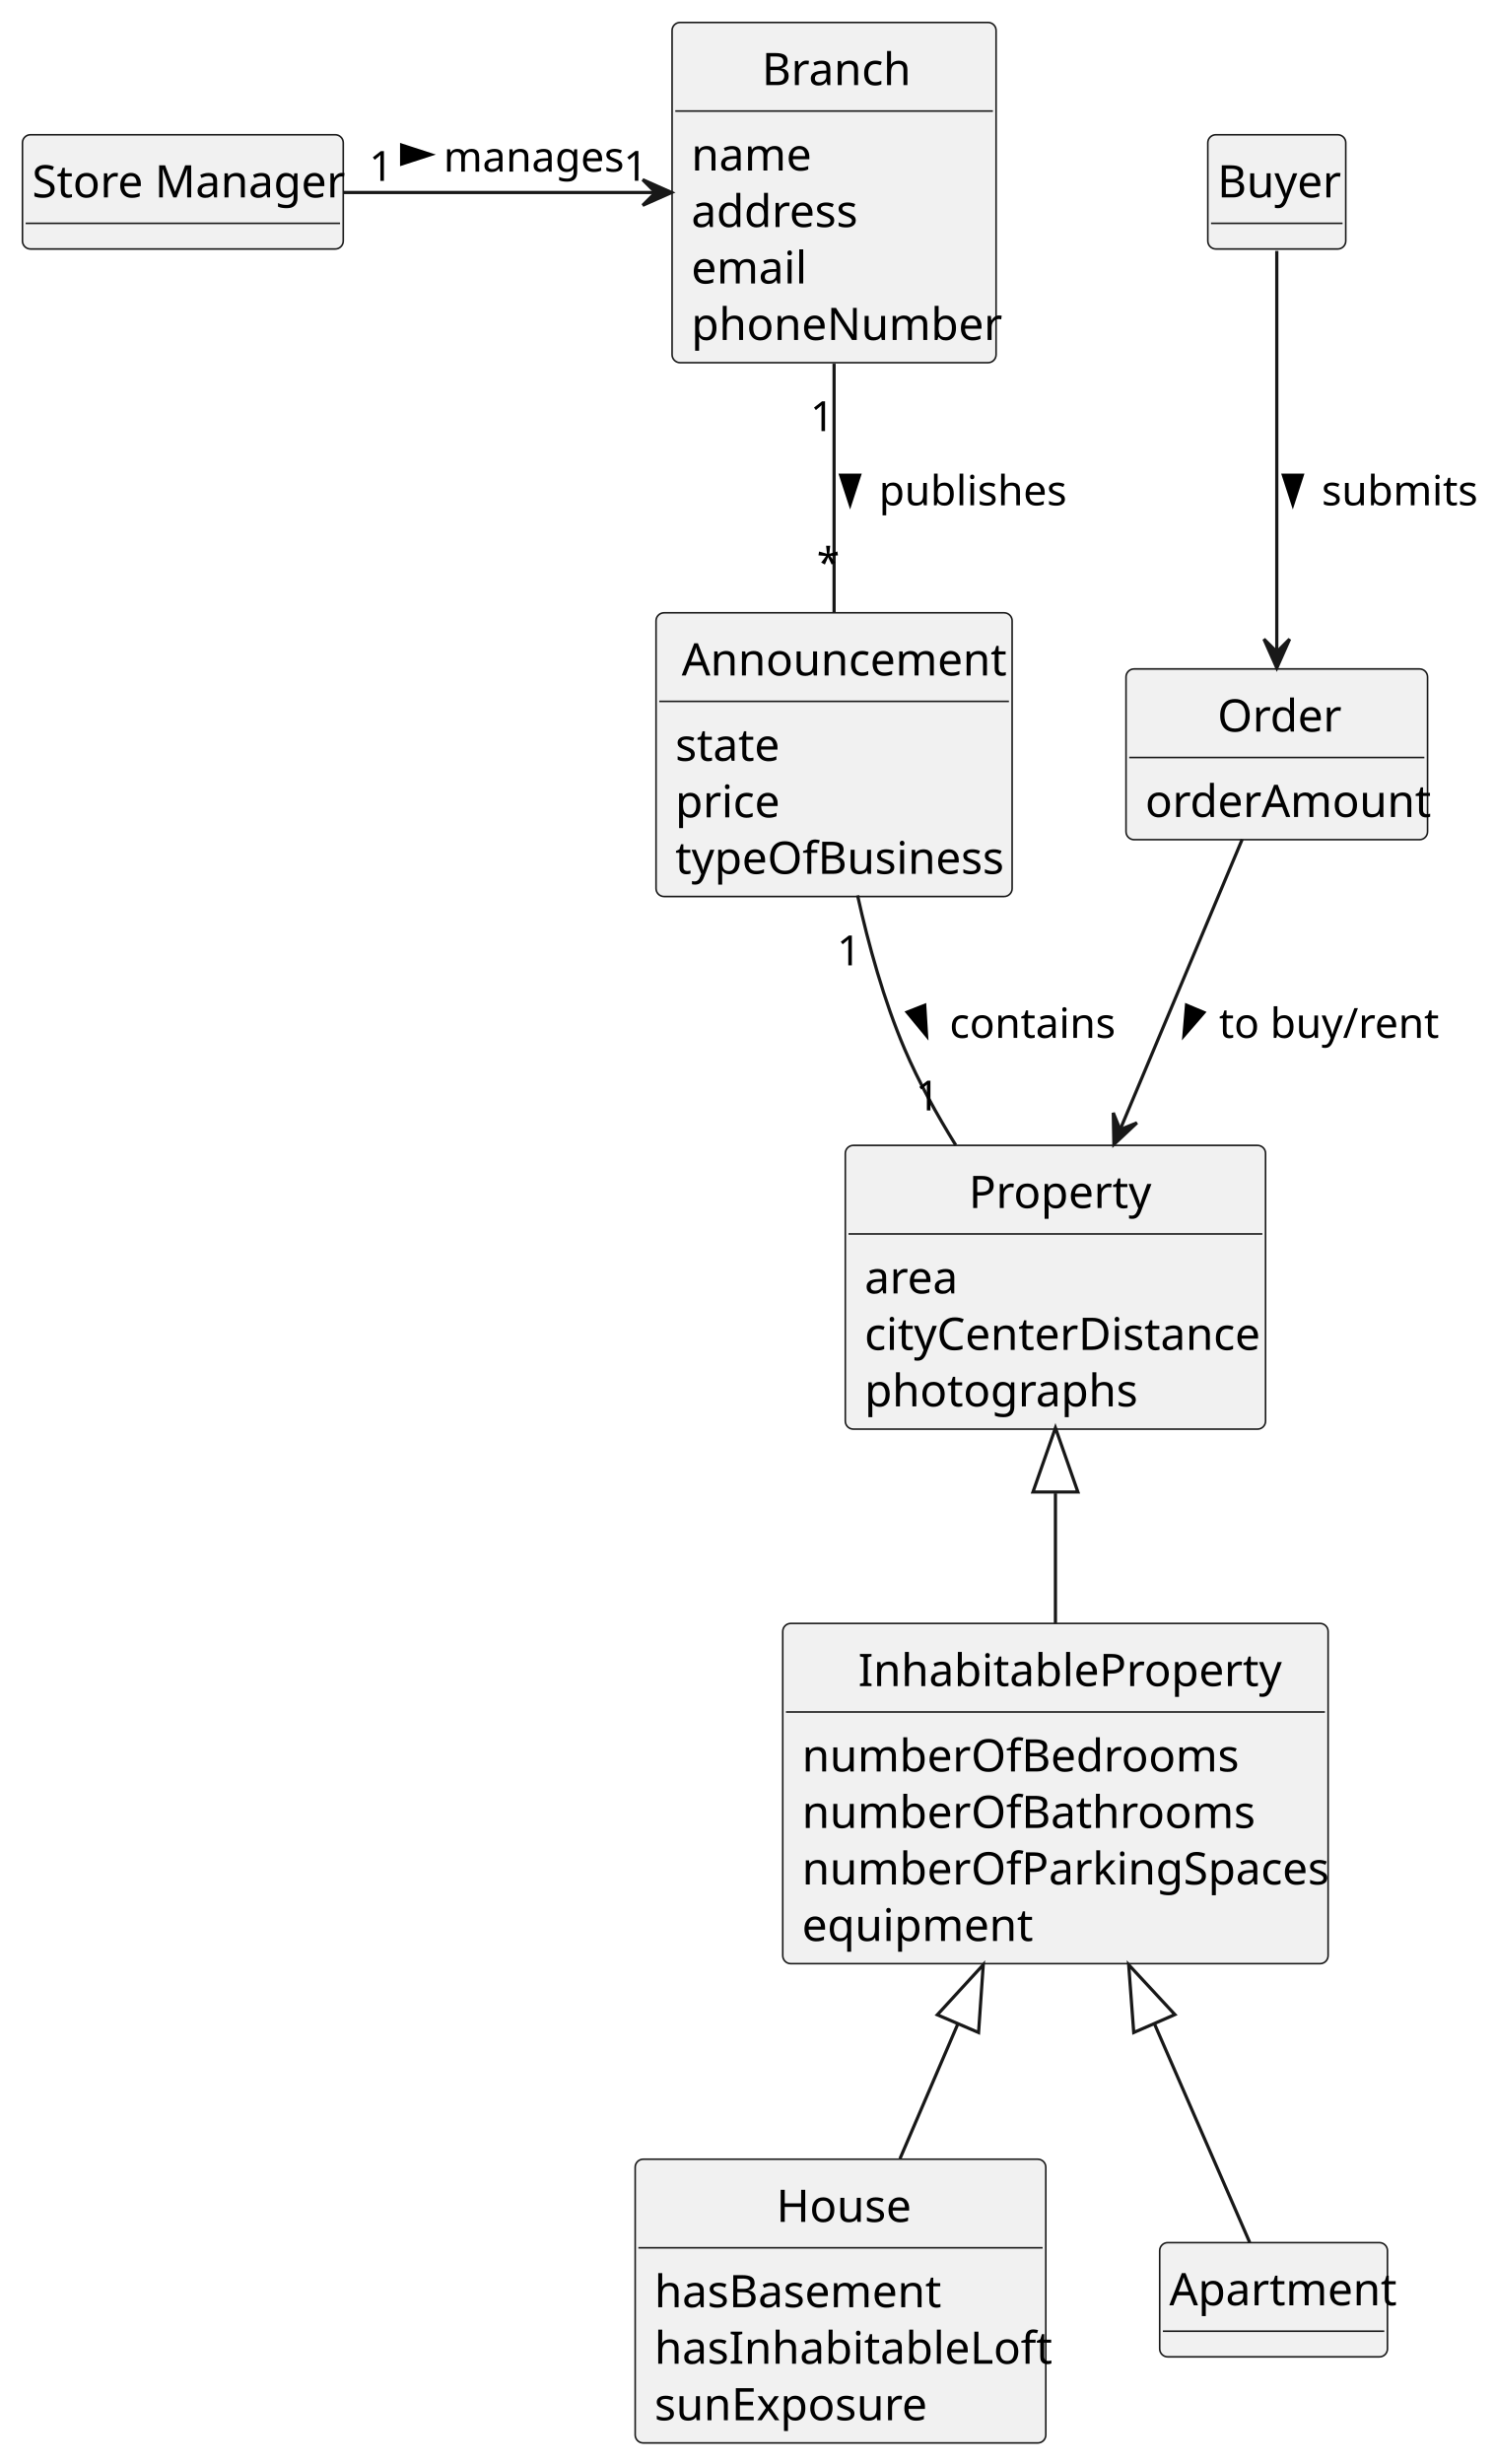
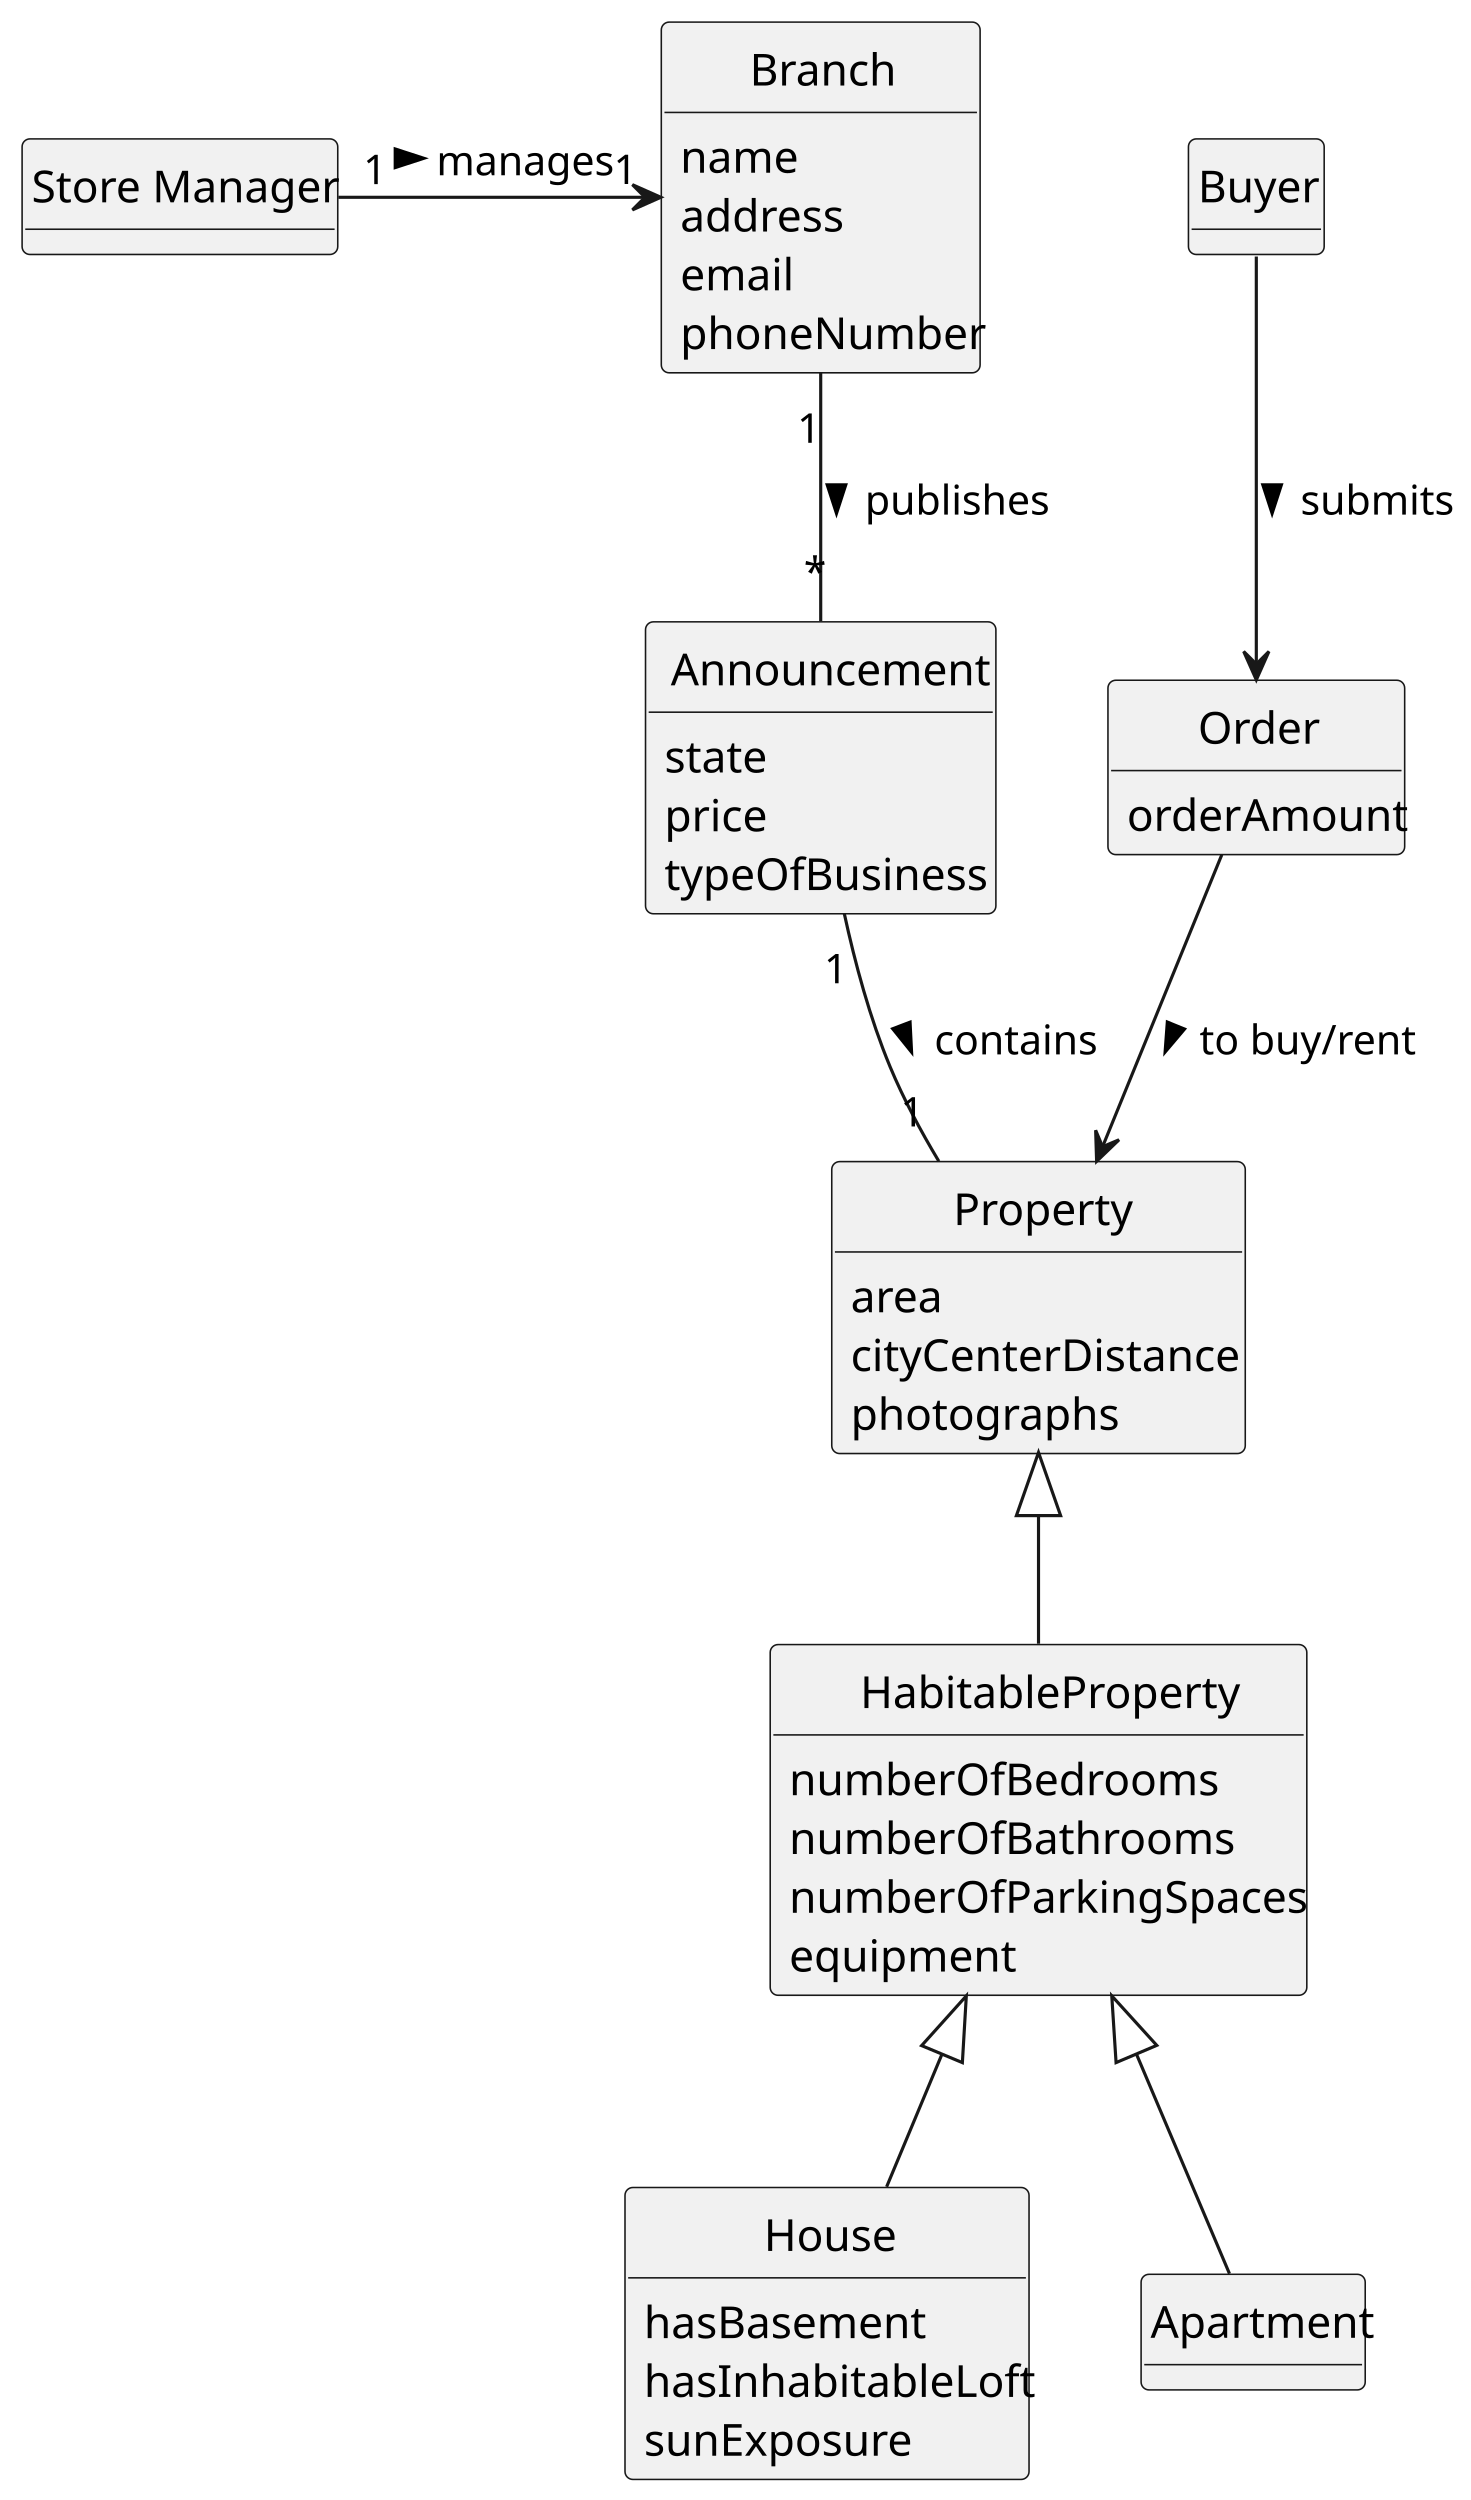
- <svg xmlns="http://www.w3.org/2000/svg" contentStyleType="text/css" height="768px" preserveAspectRatio="none" style="width:466px;height:768px;background:#FFFFFF;" version="1.1" viewBox="0 0 466 768" width="466px" zoomAndPan="magnify">
+ <svg xmlns="http://www.w3.org/2000/svg" contentStyleType="text/css" height="792px" preserveAspectRatio="none" style="width:466px;height:792px;background:#FFFFFF;" version="1.1" viewBox="0 0 466 792" width="466px" zoomAndPan="magnify">
  <defs />
  <g>
+     <g id="elem_Branch">
+       <rect codeLine="14" fill="#F1F1F1" height="111.106" id="Branch" rx="2.5" ry="2.5" style="stroke:#181818;stroke-width:0.5;" width="101" x="209.5" y="7" />
+       <text fill="#000000" font-family="sans-serif" font-size="14" lengthAdjust="spacing" textLength="45" x="237.5" y="27.107">Branch</text>
+       <line style="stroke:#181818;stroke-width:0.5;" x1="210.5" x2="309.5" y1="35.621" y2="35.621" />
+       <text fill="#000000" font-family="sans-serif" font-size="14" lengthAdjust="spacing" textLength="35" x="215.5" y="54.728">name</text>
+       <text fill="#000000" font-family="sans-serif" font-size="14" lengthAdjust="spacing" textLength="51" x="215.5" y="73.35">address</text>
+       <text fill="#000000" font-family="sans-serif" font-size="14" lengthAdjust="spacing" textLength="33" x="215.5" y="91.971">email</text>
+       <text fill="#000000" font-family="sans-serif" font-size="14" lengthAdjust="spacing" textLength="89" x="215.5" y="110.592">phoneNumber</text>
+     </g>
    <g id="elem_StoreMan">
-       <rect codeLine="22" fill="#F1F1F1" height="35.609" id="StoreMan" rx="2.5" ry="2.5" style="stroke:#181818;stroke-width:0.5;" width="100" x="7" y="42" />
-       <text fill="#000000" font-family="sans-serif" font-size="14" lengthAdjust="spacing" textLength="94" x="10" y="61.533">Store Manager</text>
-       <line style="stroke:#181818;stroke-width:0.5;" x1="8" x2="106" y1="69.609" y2="69.609" />
-     </g>
-     <g id="elem_Branch">
-       <rect codeLine="14" fill="#F1F1F1" height="106.047" id="Branch" rx="2.5" ry="2.5" style="stroke:#181818;stroke-width:0.5;" width="101" x="209.5" y="7" />
-       <text fill="#000000" font-family="sans-serif" font-size="14" lengthAdjust="spacing" textLength="45" x="237.5" y="26.533">Branch</text>
-       <line style="stroke:#181818;stroke-width:0.5;" x1="210.5" x2="309.5" y1="34.609" y2="34.609" />
-       <text fill="#000000" font-family="sans-serif" font-size="14" lengthAdjust="spacing" textLength="35" x="215.5" y="53.143">name</text>
-       <text fill="#000000" font-family="sans-serif" font-size="14" lengthAdjust="spacing" textLength="51" x="215.5" y="70.752">address</text>
-       <text fill="#000000" font-family="sans-serif" font-size="14" lengthAdjust="spacing" textLength="33" x="215.5" y="88.361">email</text>
-       <text fill="#000000" font-family="sans-serif" font-size="14" lengthAdjust="spacing" textLength="89" x="215.5" y="105.971">phoneNumber</text>
+       <rect codeLine="22" fill="#F1F1F1" height="36.621" id="StoreMan" rx="2.5" ry="2.5" style="stroke:#181818;stroke-width:0.5;" width="100" x="7" y="44" />
+       <text fill="#000000" font-family="sans-serif" font-size="14" lengthAdjust="spacing" textLength="94" x="10" y="64.107">Store Manager</text>
+       <line style="stroke:#181818;stroke-width:0.5;" x1="8" x2="106" y1="72.621" y2="72.621" />
    </g>
    <g id="elem_Buyer">
-       <rect codeLine="27" fill="#F1F1F1" height="35.609" id="Buyer" rx="2.5" ry="2.5" style="stroke:#181818;stroke-width:0.5;" width="43" x="376.5" y="42" />
-       <text fill="#000000" font-family="sans-serif" font-size="14" lengthAdjust="spacing" textLength="37" x="379.5" y="61.533">Buyer</text>
-       <line style="stroke:#181818;stroke-width:0.5;" x1="377.5" x2="418.5" y1="69.609" y2="69.609" />
+       <rect codeLine="27" fill="#F1F1F1" height="36.621" id="Buyer" rx="2.5" ry="2.5" style="stroke:#181818;stroke-width:0.5;" width="43" x="376.5" y="44" />
+       <text fill="#000000" font-family="sans-serif" font-size="14" lengthAdjust="spacing" textLength="37" x="379.5" y="64.107">Buyer</text>
+       <line style="stroke:#181818;stroke-width:0.5;" x1="377.5" x2="418.5" y1="72.621" y2="72.621" />
    </g>
    <g id="elem_Order">
-       <rect codeLine="31" fill="#F1F1F1" height="53.219" id="Order" rx="2.5" ry="2.5" style="stroke:#181818;stroke-width:0.5;" width="94" x="351" y="208.5" />
-       <text fill="#000000" font-family="sans-serif" font-size="14" lengthAdjust="spacing" textLength="37" x="379.5" y="228.033">Order</text>
-       <line style="stroke:#181818;stroke-width:0.5;" x1="352" x2="444" y1="236.109" y2="236.109" />
-       <text fill="#000000" font-family="sans-serif" font-size="14" lengthAdjust="spacing" textLength="82" x="357" y="254.643">orderAmount</text>
+       <rect codeLine="31" fill="#F1F1F1" height="55.242" id="Order" rx="2.5" ry="2.5" style="stroke:#181818;stroke-width:0.5;" width="94" x="351" y="215.5" />
+       <text fill="#000000" font-family="sans-serif" font-size="14" lengthAdjust="spacing" textLength="37" x="379.5" y="235.607">Order</text>
+       <line style="stroke:#181818;stroke-width:0.5;" x1="352" x2="444" y1="244.121" y2="244.121" />
+       <text fill="#000000" font-family="sans-serif" font-size="14" lengthAdjust="spacing" textLength="82" x="357" y="263.228">orderAmount</text>
    </g>
    <g id="elem_Announcement">
-       <rect codeLine="36" fill="#F1F1F1" height="88.438" id="Announcement" rx="2.5" ry="2.5" style="stroke:#181818;stroke-width:0.5;" width="111" x="204.5" y="191" />
-       <text fill="#000000" font-family="sans-serif" font-size="14" lengthAdjust="spacing" textLength="95" x="212.5" y="210.533">Announcement</text>
-       <line style="stroke:#181818;stroke-width:0.5;" x1="205.5" x2="314.5" y1="218.609" y2="218.609" />
-       <text fill="#000000" font-family="sans-serif" font-size="14" lengthAdjust="spacing" textLength="31" x="210.5" y="237.143">state</text>
-       <text fill="#000000" font-family="sans-serif" font-size="14" lengthAdjust="spacing" textLength="31" x="210.5" y="254.752">price</text>
-       <text fill="#000000" font-family="sans-serif" font-size="14" lengthAdjust="spacing" textLength="99" x="210.5" y="272.361">typeOfBusiness</text>
+       <rect codeLine="36" fill="#F1F1F1" height="92.484" id="Announcement" rx="2.5" ry="2.5" style="stroke:#181818;stroke-width:0.5;" width="111" x="204.5" y="197" />
+       <text fill="#000000" font-family="sans-serif" font-size="14" lengthAdjust="spacing" textLength="95" x="212.5" y="217.107">Announcement</text>
+       <line style="stroke:#181818;stroke-width:0.5;" x1="205.5" x2="314.5" y1="225.621" y2="225.621" />
+       <text fill="#000000" font-family="sans-serif" font-size="14" lengthAdjust="spacing" textLength="31" x="210.5" y="244.728">state</text>
+       <text fill="#000000" font-family="sans-serif" font-size="14" lengthAdjust="spacing" textLength="31" x="210.5" y="263.35">price</text>
+       <text fill="#000000" font-family="sans-serif" font-size="14" lengthAdjust="spacing" textLength="99" x="210.5" y="281.971">typeOfBusiness</text>
    </g>
    <g id="elem_Property">
-       <rect codeLine="42" fill="#F1F1F1" height="88.438" id="Property" rx="2.5" ry="2.5" style="stroke:#181818;stroke-width:0.5;" width="131" x="263.5" y="357" />
-       <text fill="#000000" font-family="sans-serif" font-size="14" lengthAdjust="spacing" textLength="54" x="302" y="376.533">Property</text>
-       <line style="stroke:#181818;stroke-width:0.5;" x1="264.5" x2="393.5" y1="384.609" y2="384.609" />
-       <text fill="#000000" font-family="sans-serif" font-size="14" lengthAdjust="spacing" textLength="29" x="269.5" y="403.143">area</text>
-       <text fill="#000000" font-family="sans-serif" font-size="14" lengthAdjust="spacing" textLength="119" x="269.5" y="420.752">cityCenterDistance</text>
-       <text fill="#000000" font-family="sans-serif" font-size="14" lengthAdjust="spacing" textLength="80" x="269.5" y="438.361">photographs</text>
+       <rect codeLine="42" fill="#F1F1F1" height="92.484" id="Property" rx="2.5" ry="2.5" style="stroke:#181818;stroke-width:0.5;" width="131" x="263.5" y="368" />
+       <text fill="#000000" font-family="sans-serif" font-size="14" lengthAdjust="spacing" textLength="54" x="302" y="388.107">Property</text>
+       <line style="stroke:#181818;stroke-width:0.5;" x1="264.5" x2="393.5" y1="396.621" y2="396.621" />
+       <text fill="#000000" font-family="sans-serif" font-size="14" lengthAdjust="spacing" textLength="29" x="269.5" y="415.728">area</text>
+       <text fill="#000000" font-family="sans-serif" font-size="14" lengthAdjust="spacing" textLength="119" x="269.5" y="434.35">cityCenterDistance</text>
+       <text fill="#000000" font-family="sans-serif" font-size="14" lengthAdjust="spacing" textLength="80" x="269.5" y="452.971">photographs</text>
    </g>
-     <g id="elem_InhabitableProperty">
-       <rect codeLine="48" fill="#F1F1F1" height="106.047" id="InhabitableProperty" rx="2.5" ry="2.5" style="stroke:#181818;stroke-width:0.5;" width="170" x="244" y="506" />
-       <text fill="#000000" font-family="sans-serif" font-size="14" lengthAdjust="spacing" textLength="123" x="267.5" y="525.533">InhabitableProperty</text>
-       <line style="stroke:#181818;stroke-width:0.5;" x1="245" x2="413" y1="533.609" y2="533.609" />
-       <text fill="#000000" font-family="sans-serif" font-size="14" lengthAdjust="spacing" textLength="127" x="250" y="552.143">numberOfBedrooms</text>
-       <text fill="#000000" font-family="sans-serif" font-size="14" lengthAdjust="spacing" textLength="131" x="250" y="569.752">numberOfBathrooms</text>
-       <text fill="#000000" font-family="sans-serif" font-size="14" lengthAdjust="spacing" textLength="158" x="250" y="587.361">numberOfParkingSpaces</text>
-       <text fill="#000000" font-family="sans-serif" font-size="14" lengthAdjust="spacing" textLength="66" x="250" y="604.971">equipment</text>
+     <g id="elem_HabitableProperty">
+       <rect codeLine="48" fill="#F1F1F1" height="111.106" id="HabitableProperty" rx="2.5" ry="2.5" style="stroke:#181818;stroke-width:0.5;" width="170" x="244" y="521" />
+       <text fill="#000000" font-family="sans-serif" font-size="14" lengthAdjust="spacing" textLength="113" x="272.5" y="541.107">HabitableProperty</text>
+       <line style="stroke:#181818;stroke-width:0.5;" x1="245" x2="413" y1="549.621" y2="549.621" />
+       <text fill="#000000" font-family="sans-serif" font-size="14" lengthAdjust="spacing" textLength="127" x="250" y="568.729">numberOfBedrooms</text>
+       <text fill="#000000" font-family="sans-serif" font-size="14" lengthAdjust="spacing" textLength="131" x="250" y="587.35">numberOfBathrooms</text>
+       <text fill="#000000" font-family="sans-serif" font-size="14" lengthAdjust="spacing" textLength="158" x="250" y="605.971">numberOfParkingSpaces</text>
+       <text fill="#000000" font-family="sans-serif" font-size="14" lengthAdjust="spacing" textLength="66" x="250" y="624.592">equipment</text>
    </g>
    <g id="elem_House">
-       <rect codeLine="55" fill="#F1F1F1" height="88.438" id="House" rx="2.5" ry="2.5" style="stroke:#181818;stroke-width:0.5;" width="128" x="198" y="673" />
-       <text fill="#000000" font-family="sans-serif" font-size="14" lengthAdjust="spacing" textLength="40" x="242" y="692.533">House</text>
-       <line style="stroke:#181818;stroke-width:0.5;" x1="199" x2="325" y1="700.609" y2="700.609" />
-       <text fill="#000000" font-family="sans-serif" font-size="14" lengthAdjust="spacing" textLength="86" x="204" y="719.143">hasBasement</text>
-       <text fill="#000000" font-family="sans-serif" font-size="14" lengthAdjust="spacing" textLength="116" x="204" y="736.752">hasInhabitableLoft</text>
-       <text fill="#000000" font-family="sans-serif" font-size="14" lengthAdjust="spacing" textLength="82" x="204" y="754.361">sunExposure</text>
+       <rect codeLine="55" fill="#F1F1F1" height="92.484" id="House" rx="2.5" ry="2.5" style="stroke:#181818;stroke-width:0.5;" width="128" x="198" y="693" />
+       <text fill="#000000" font-family="sans-serif" font-size="14" lengthAdjust="spacing" textLength="40" x="242" y="713.107">House</text>
+       <line style="stroke:#181818;stroke-width:0.5;" x1="199" x2="325" y1="721.621" y2="721.621" />
+       <text fill="#000000" font-family="sans-serif" font-size="14" lengthAdjust="spacing" textLength="86" x="204" y="740.729">hasBasement</text>
+       <text fill="#000000" font-family="sans-serif" font-size="14" lengthAdjust="spacing" textLength="116" x="204" y="759.35">hasInhabitableLoft</text>
+       <text fill="#000000" font-family="sans-serif" font-size="14" lengthAdjust="spacing" textLength="82" x="204" y="777.971">sunExposure</text>
    </g>
    <g id="elem_Apartment">
-       <rect codeLine="61" fill="#F1F1F1" height="35.609" id="Apartment" rx="2.5" ry="2.5" style="stroke:#181818;stroke-width:0.5;" width="71" x="361.5" y="699" />
-       <text fill="#000000" font-family="sans-serif" font-size="14" lengthAdjust="spacing" textLength="65" x="364.5" y="718.533">Apartment</text>
-       <line style="stroke:#181818;stroke-width:0.5;" x1="362.5" x2="431.5" y1="726.609" y2="726.609" />
+       <rect codeLine="61" fill="#F1F1F1" height="36.621" id="Apartment" rx="2.5" ry="2.5" style="stroke:#181818;stroke-width:0.5;" width="71" x="361.5" y="720.5" />
+       <text fill="#000000" font-family="sans-serif" font-size="14" lengthAdjust="spacing" textLength="65" x="364.5" y="740.607">Apartment</text>
+       <line style="stroke:#181818;stroke-width:0.5;" x1="362.5" x2="431.5" y1="749.121" y2="749.121" />
    </g>
    <g id="link_Branch_Announcement">
-       <path codeLine="66" d="M260,113.38 C260,138.14 260,167.34 260,190.82 " fill="none" id="Branch-Announcement" style="stroke:#181818;stroke-width:1.0;" />
-       <polygon fill="#000000" points="265,157.176,267.939,148.131,262.061,148.131,265,157.176" style="stroke:#000000;stroke-width:1.0;" />
-       <text fill="#000000" font-family="sans-serif" font-size="13" lengthAdjust="spacing" textLength="55" x="274" y="157.495">publishes</text>
-       <text fill="#000000" font-family="sans-serif" font-size="13" lengthAdjust="spacing" textLength="7" x="252.573" y="134.374">1</text>
-       <text fill="#000000" font-family="sans-serif" font-size="13" lengthAdjust="spacing" textLength="5" x="254.602" y="179.992">*</text>
+       <path codeLine="66" d="M260,118.03 C260,143.25 260,172.85 260,196.81 " fill="none" id="Branch-Announcement" style="stroke:#181818;stroke-width:1.0;" />
+       <polygon fill="#000000" points="265,162.645,267.939,153.6,262.061,153.6,265,162.645" style="stroke:#000000;stroke-width:1.0;" />
+       <text fill="#000000" font-family="sans-serif" font-size="13" lengthAdjust="spacing" textLength="55" x="274" y="163.028">publishes</text>
+       <text fill="#000000" font-family="sans-serif" font-size="13" lengthAdjust="spacing" textLength="7" x="252.552" y="140.274">1</text>
+       <text fill="#000000" font-family="sans-serif" font-size="13" lengthAdjust="spacing" textLength="5" x="254.633" y="185.792">*</text>
    </g>
    <g id="link_Announcement_Property">
-       <path codeLine="67" d="M267.32,279.09 C270.75,294.56 275.54,311.91 282,327 C286.33,337.11 292.01,347.4 297.93,356.93 " fill="none" id="Announcement-Property" style="stroke:#181818;stroke-width:1.0;" />
-       <polygon fill="#000000" points="288.83,322.829,288.255,313.336,282.785,315.487,288.83,322.829" style="stroke:#000000;stroke-width:1.0;" />
-       <text fill="#000000" font-family="sans-serif" font-size="13" lengthAdjust="spacing" textLength="49" x="296" y="323.495">contains</text>
-       <text fill="#000000" font-family="sans-serif" font-size="13" lengthAdjust="spacing" textLength="7" x="260.929" y="300.88">1</text>
-       <text fill="#000000" font-family="sans-serif" font-size="13" lengthAdjust="spacing" textLength="7" x="285.42" y="346.12">1</text>
+       <path codeLine="67" d="M267.47,289.42 C270.88,305.16 275.62,322.68 282,338 C286.2,348.07 291.68,358.32 297.42,367.88 " fill="none" id="Announcement-Property" style="stroke:#181818;stroke-width:1.0;" />
+       <polygon fill="#000000" points="288.783,333.317,288.303,323.818,282.812,325.914,288.783,333.317" style="stroke:#000000;stroke-width:1.0;" />
+       <text fill="#000000" font-family="sans-serif" font-size="13" lengthAdjust="spacing" textLength="49" x="296" y="334.028">contains</text>
+       <text fill="#000000" font-family="sans-serif" font-size="13" lengthAdjust="spacing" textLength="7" x="261.053" y="311.5">1</text>
+       <text fill="#000000" font-family="sans-serif" font-size="13" lengthAdjust="spacing" textLength="7" x="285.268" y="356.872">1</text>
    </g>
-     <g id="link_Property_InhabitableProperty">
-       <path codeLine="69" d="M329,465.45 C329,478.91 329,492.97 329,505.94 " fill="none" id="Property-backto-InhabitableProperty" style="stroke:#181818;stroke-width:1.0;" />
-       <polygon fill="none" points="322,465.04,329,445.04,336,465.04,322,465.04" style="stroke:#181818;stroke-width:1.0;" />
+     <g id="link_Property_HabitableProperty">
+       <path codeLine="69" d="M329,480.46 C329,493.83 329,507.77 329,520.73 " fill="none" id="Property-backto-HabitableProperty" style="stroke:#181818;stroke-width:1.0;" />
+       <polygon fill="none" points="322,480.14,329,460.14,336,480.14,322,480.14" style="stroke:#181818;stroke-width:1.0;" />
    </g>
-     <g id="link_InhabitableProperty_House">
-       <path codeLine="70" d="M298.57,630.86 C292.42,645.18 286.13,659.82 280.54,672.84 " fill="none" id="InhabitableProperty-backto-House" style="stroke:#181818;stroke-width:1.0;" />
-       <polygon fill="none" points="292.18,627.99,306.5,612.38,305.04,633.52,292.18,627.99" style="stroke:#181818;stroke-width:1.0;" />
+     <g id="link_HabitableProperty_House">
+       <path codeLine="70" d="M298.41,650.78 C292.43,665.1 286.33,679.71 280.88,692.78 " fill="none" id="HabitableProperty-backto-House" style="stroke:#181818;stroke-width:1.0;" />
+       <polygon fill="none" points="291.97,648.05,306.13,632.29,304.88,653.44,291.97,648.05" style="stroke:#181818;stroke-width:1.0;" />
    </g>
-     <g id="link_InhabitableProperty_Apartment">
-       <path codeLine="71" d="M359.9,630.88 C370.91,656.15 382.36,682.41 389.57,698.96 " fill="none" id="InhabitableProperty-backto-Apartment" style="stroke:#181818;stroke-width:1.0;" />
-       <polygon fill="none" points="353.41,633.51,351.83,612.38,366.24,627.92,353.41,633.51" style="stroke:#181818;stroke-width:1.0;" />
+     <g id="link_HabitableProperty_Apartment">
+       <path codeLine="71" d="M360.03,650.75 C370.97,676.56 382.31,703.34 389.5,720.31 " fill="none" id="HabitableProperty-backto-Apartment" style="stroke:#181818;stroke-width:1.0;" />
+       <polygon fill="none" points="353.57,653.43,352.21,632.29,366.46,647.97,353.57,653.43" style="stroke:#181818;stroke-width:1.0;" />
    </g>
    <g id="link_StoreMan_Branch">
-       <path codeLine="73" d="M107.18,60 C136.59,60 173.81,60 204.15,60 " fill="none" id="StoreMan-to-Branch" style="stroke:#181818;stroke-width:1.0;" />
-       <polygon fill="#181818" points="209.34,60,200.34,56,204.34,60,200.34,64,209.34,60" style="stroke:#181818;stroke-width:1.0;" />
-       <polygon fill="#000000" points="134.25,48.176,125.205,45.237,125.205,51.115,134.25,48.176" style="stroke:#000000;stroke-width:1.0;" />
-       <text fill="#000000" font-family="sans-serif" font-size="13" lengthAdjust="spacing" textLength="53" x="138.25" y="53.495">manages</text>
-       <text fill="#000000" font-family="sans-serif" font-size="13" lengthAdjust="spacing" textLength="7" x="115.064" y="56.375">1</text>
-       <text fill="#000000" font-family="sans-serif" font-size="13" lengthAdjust="spacing" textLength="7" x="194.385" y="56.343">1</text>
+       <path codeLine="73" d="M107.18,62.5 C136.59,62.5 173.81,62.5 204.15,62.5 " fill="none" id="StoreMan-to-Branch" style="stroke:#181818;stroke-width:1.0;" />
+       <polygon fill="#181818" points="209.34,62.5,200.34,58.5,204.34,62.5,200.34,66.5,209.34,62.5" style="stroke:#181818;stroke-width:1.0;" />
+       <polygon fill="#000000" points="134.25,50.145,125.205,47.207,125.205,53.084,134.25,50.145" style="stroke:#000000;stroke-width:1.0;" />
+       <text fill="#000000" font-family="sans-serif" font-size="13" lengthAdjust="spacing" textLength="53" x="138.25" y="55.528">manages</text>
+       <text fill="#000000" font-family="sans-serif" font-size="13" lengthAdjust="spacing" textLength="7" x="115.064" y="58.329">1</text>
+       <text fill="#000000" font-family="sans-serif" font-size="13" lengthAdjust="spacing" textLength="7" x="194.385" y="58.294">1</text>
    </g>
    <g id="link_Buyer_Order">
-       <path codeLine="75" d="M398,78.22 C398,107.3 398,166.53 398,202.99 " fill="none" id="Buyer-to-Order" style="stroke:#181818;stroke-width:1.0;" />
-       <polygon fill="#181818" points="398,208.2,402,199.2,398,203.2,394,199.2,398,208.2" style="stroke:#181818;stroke-width:1.0;" />
-       <polygon fill="#000000" points="403,157.176,405.939,148.131,400.061,148.131,403,157.176" style="stroke:#000000;stroke-width:1.0;" />
-       <text fill="#000000" font-family="sans-serif" font-size="13" lengthAdjust="spacing" textLength="46" x="412" y="157.495">submits</text>
+       <path codeLine="75" d="M398,81.27 C398,111.27 398,172.39 398,210.01 " fill="none" id="Buyer-to-Order" style="stroke:#181818;stroke-width:1.0;" />
+       <polygon fill="#181818" points="398,215.38,402,206.38,398,210.38,394,206.38,398,215.38" style="stroke:#181818;stroke-width:1.0;" />
+       <polygon fill="#000000" points="403,162.645,405.939,153.6,400.061,153.6,403,162.645" style="stroke:#000000;stroke-width:1.0;" />
+       <text fill="#000000" font-family="sans-serif" font-size="13" lengthAdjust="spacing" textLength="46" x="412" y="163.028">submits</text>
    </g>
    <g id="link_Order_Property">
-       <path codeLine="76" d="M387.22,261.62 C377.07,285.74 361.62,322.46 349.19,352.02 " fill="none" id="Order-to-Property" style="stroke:#181818;stroke-width:1.0;" />
-       <polygon fill="#181818" points="347.22,356.7,354.406,349.966,349.165,352.094,347.037,346.853,347.22,356.7" style="stroke:#181818;stroke-width:1.0;" />
-       <polygon fill="#000000" points="369.061,322.785,375.277,315.587,369.86,313.308,369.061,322.785" style="stroke:#000000;stroke-width:1.0;" />
-       <text fill="#000000" font-family="sans-serif" font-size="13" lengthAdjust="spacing" textLength="62" x="380" y="323.495">to buy/rent</text>
+       <path codeLine="76" d="M387.07,270.78 C376.97,295.52 361.71,332.89 349.36,363.12 " fill="none" id="Order-to-Property" style="stroke:#181818;stroke-width:1.0;" />
+       <polygon fill="#181818" points="347.41,367.91,354.51,361.084,349.296,363.279,347.101,358.066,347.41,367.91" style="stroke:#181818;stroke-width:1.0;" />
+       <polygon fill="#000000" points="369.11,333.274,375.25,326.012,369.808,323.789,369.11,333.274" style="stroke:#000000;stroke-width:1.0;" />
+       <text fill="#000000" font-family="sans-serif" font-size="13" lengthAdjust="spacing" textLength="62" x="380" y="334.028">to buy/rent</text>
    </g>
  </g>
</svg>
